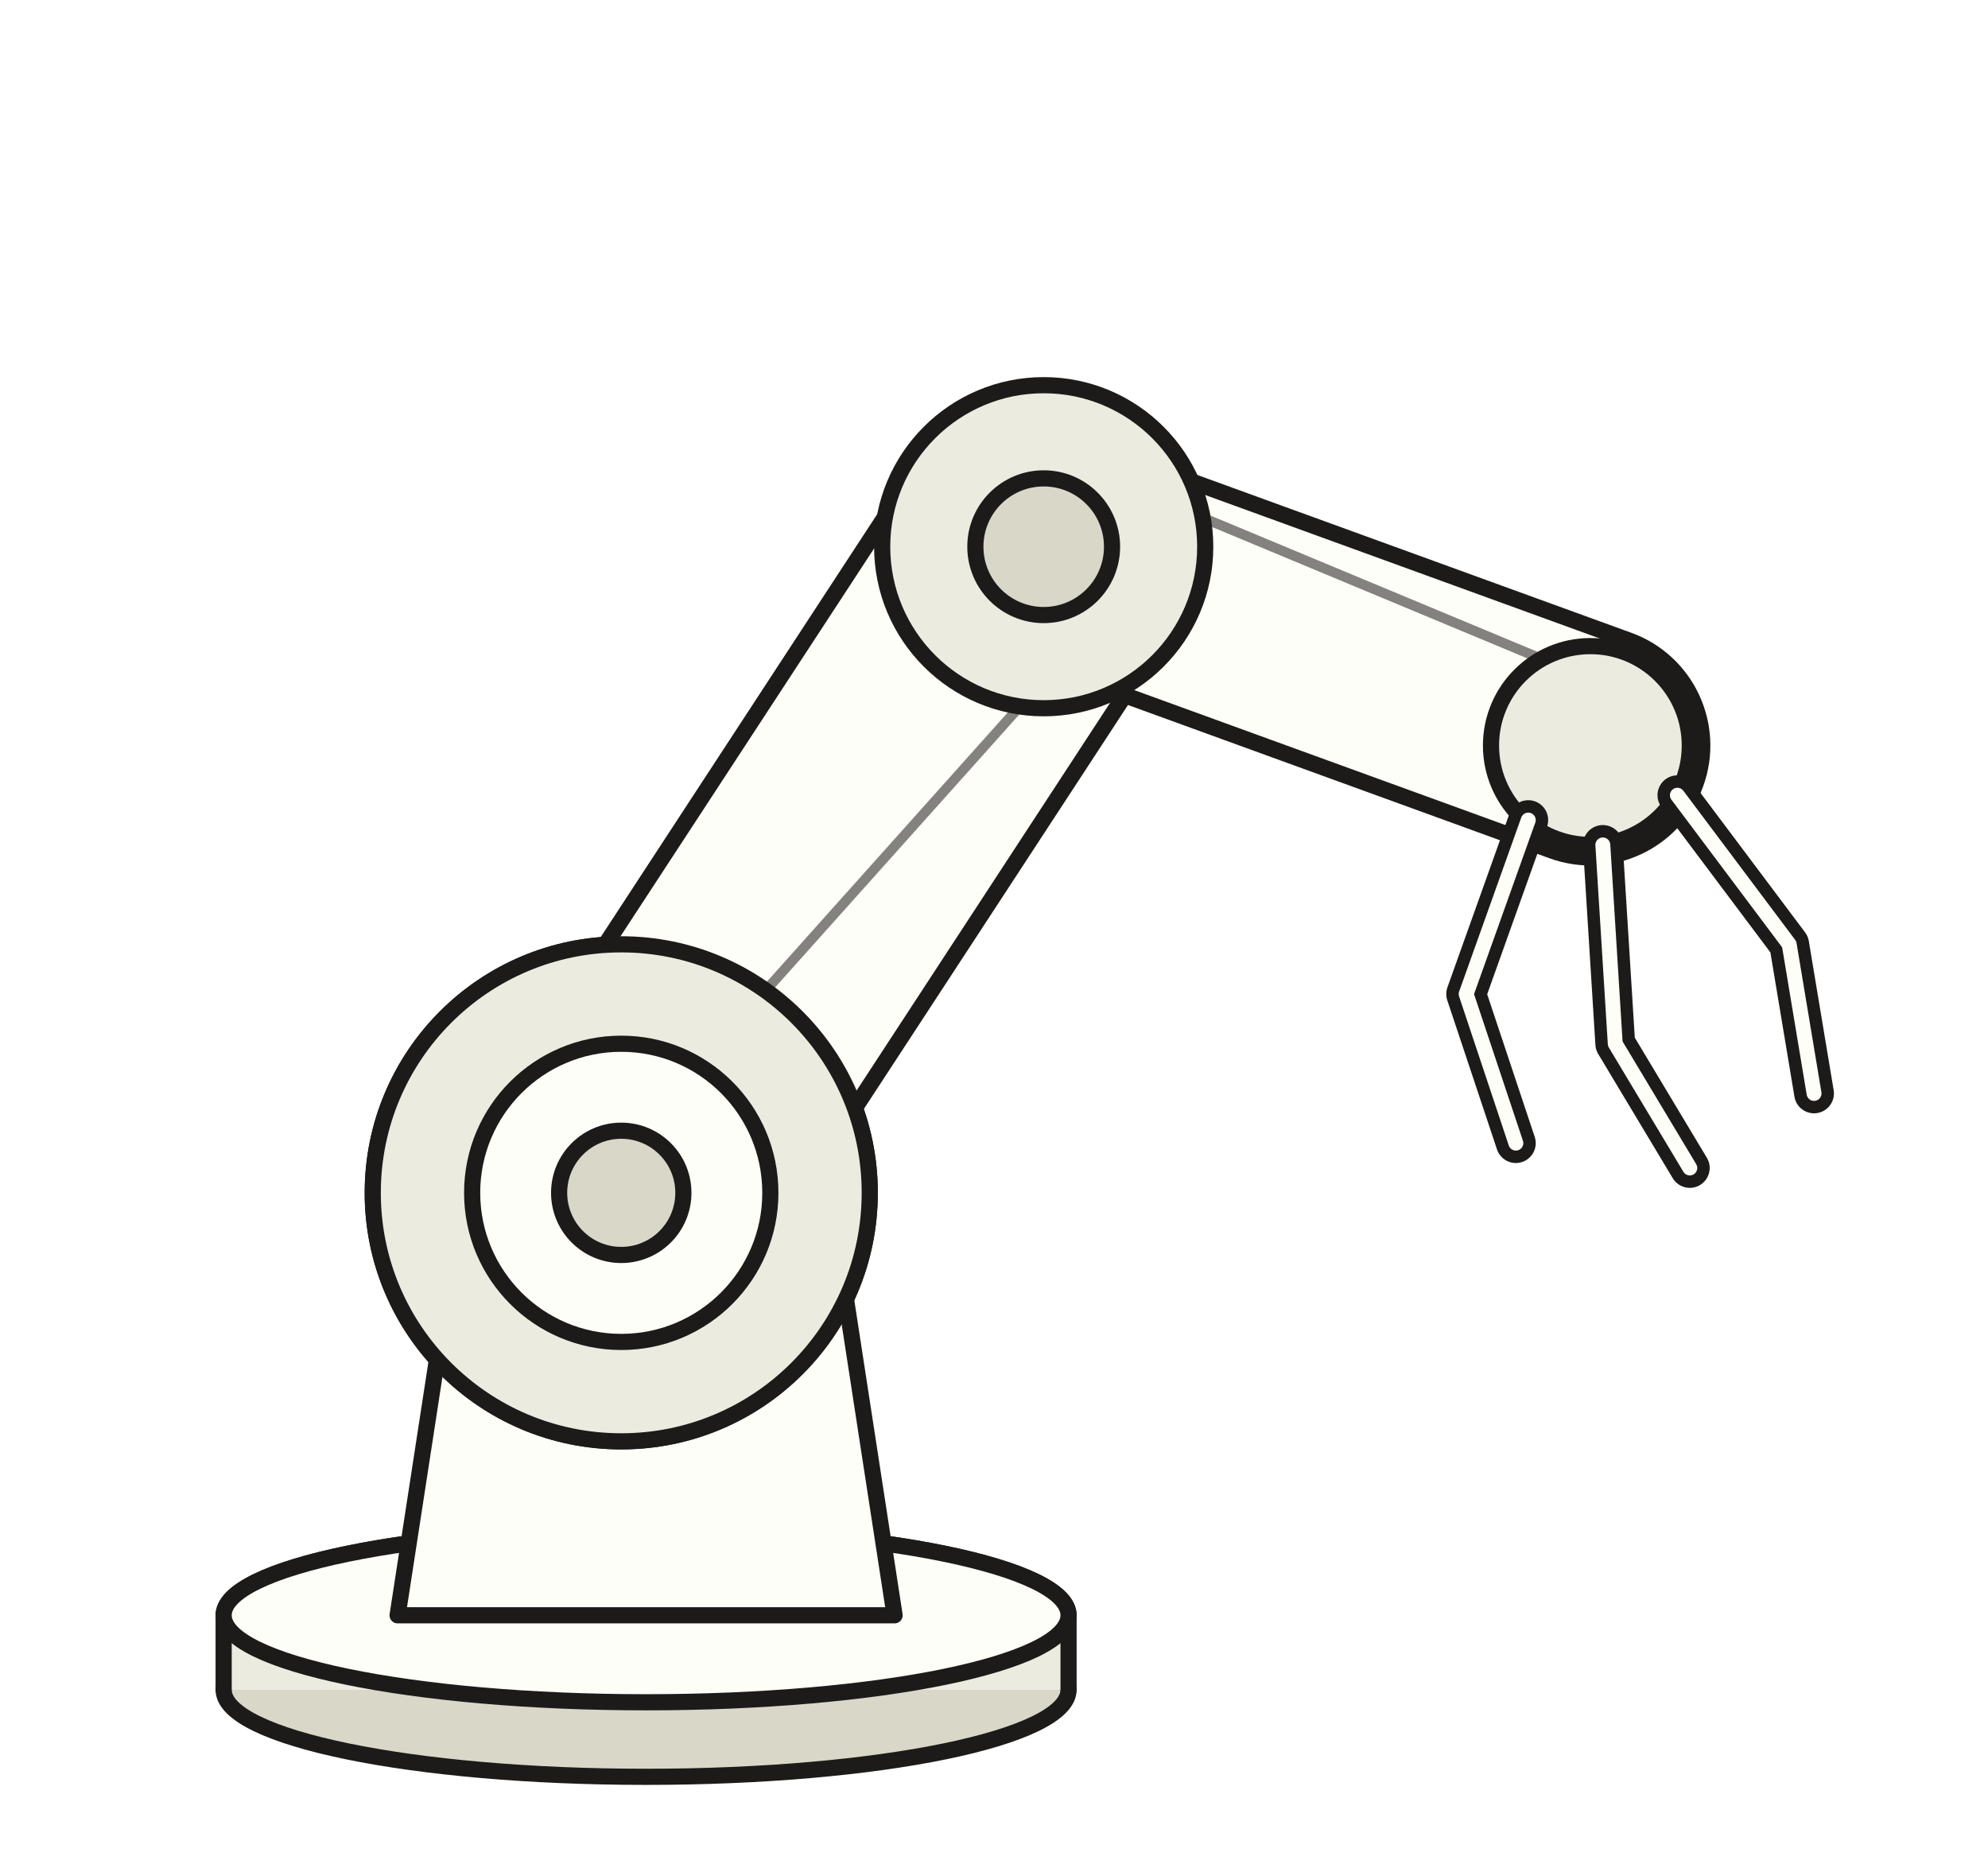
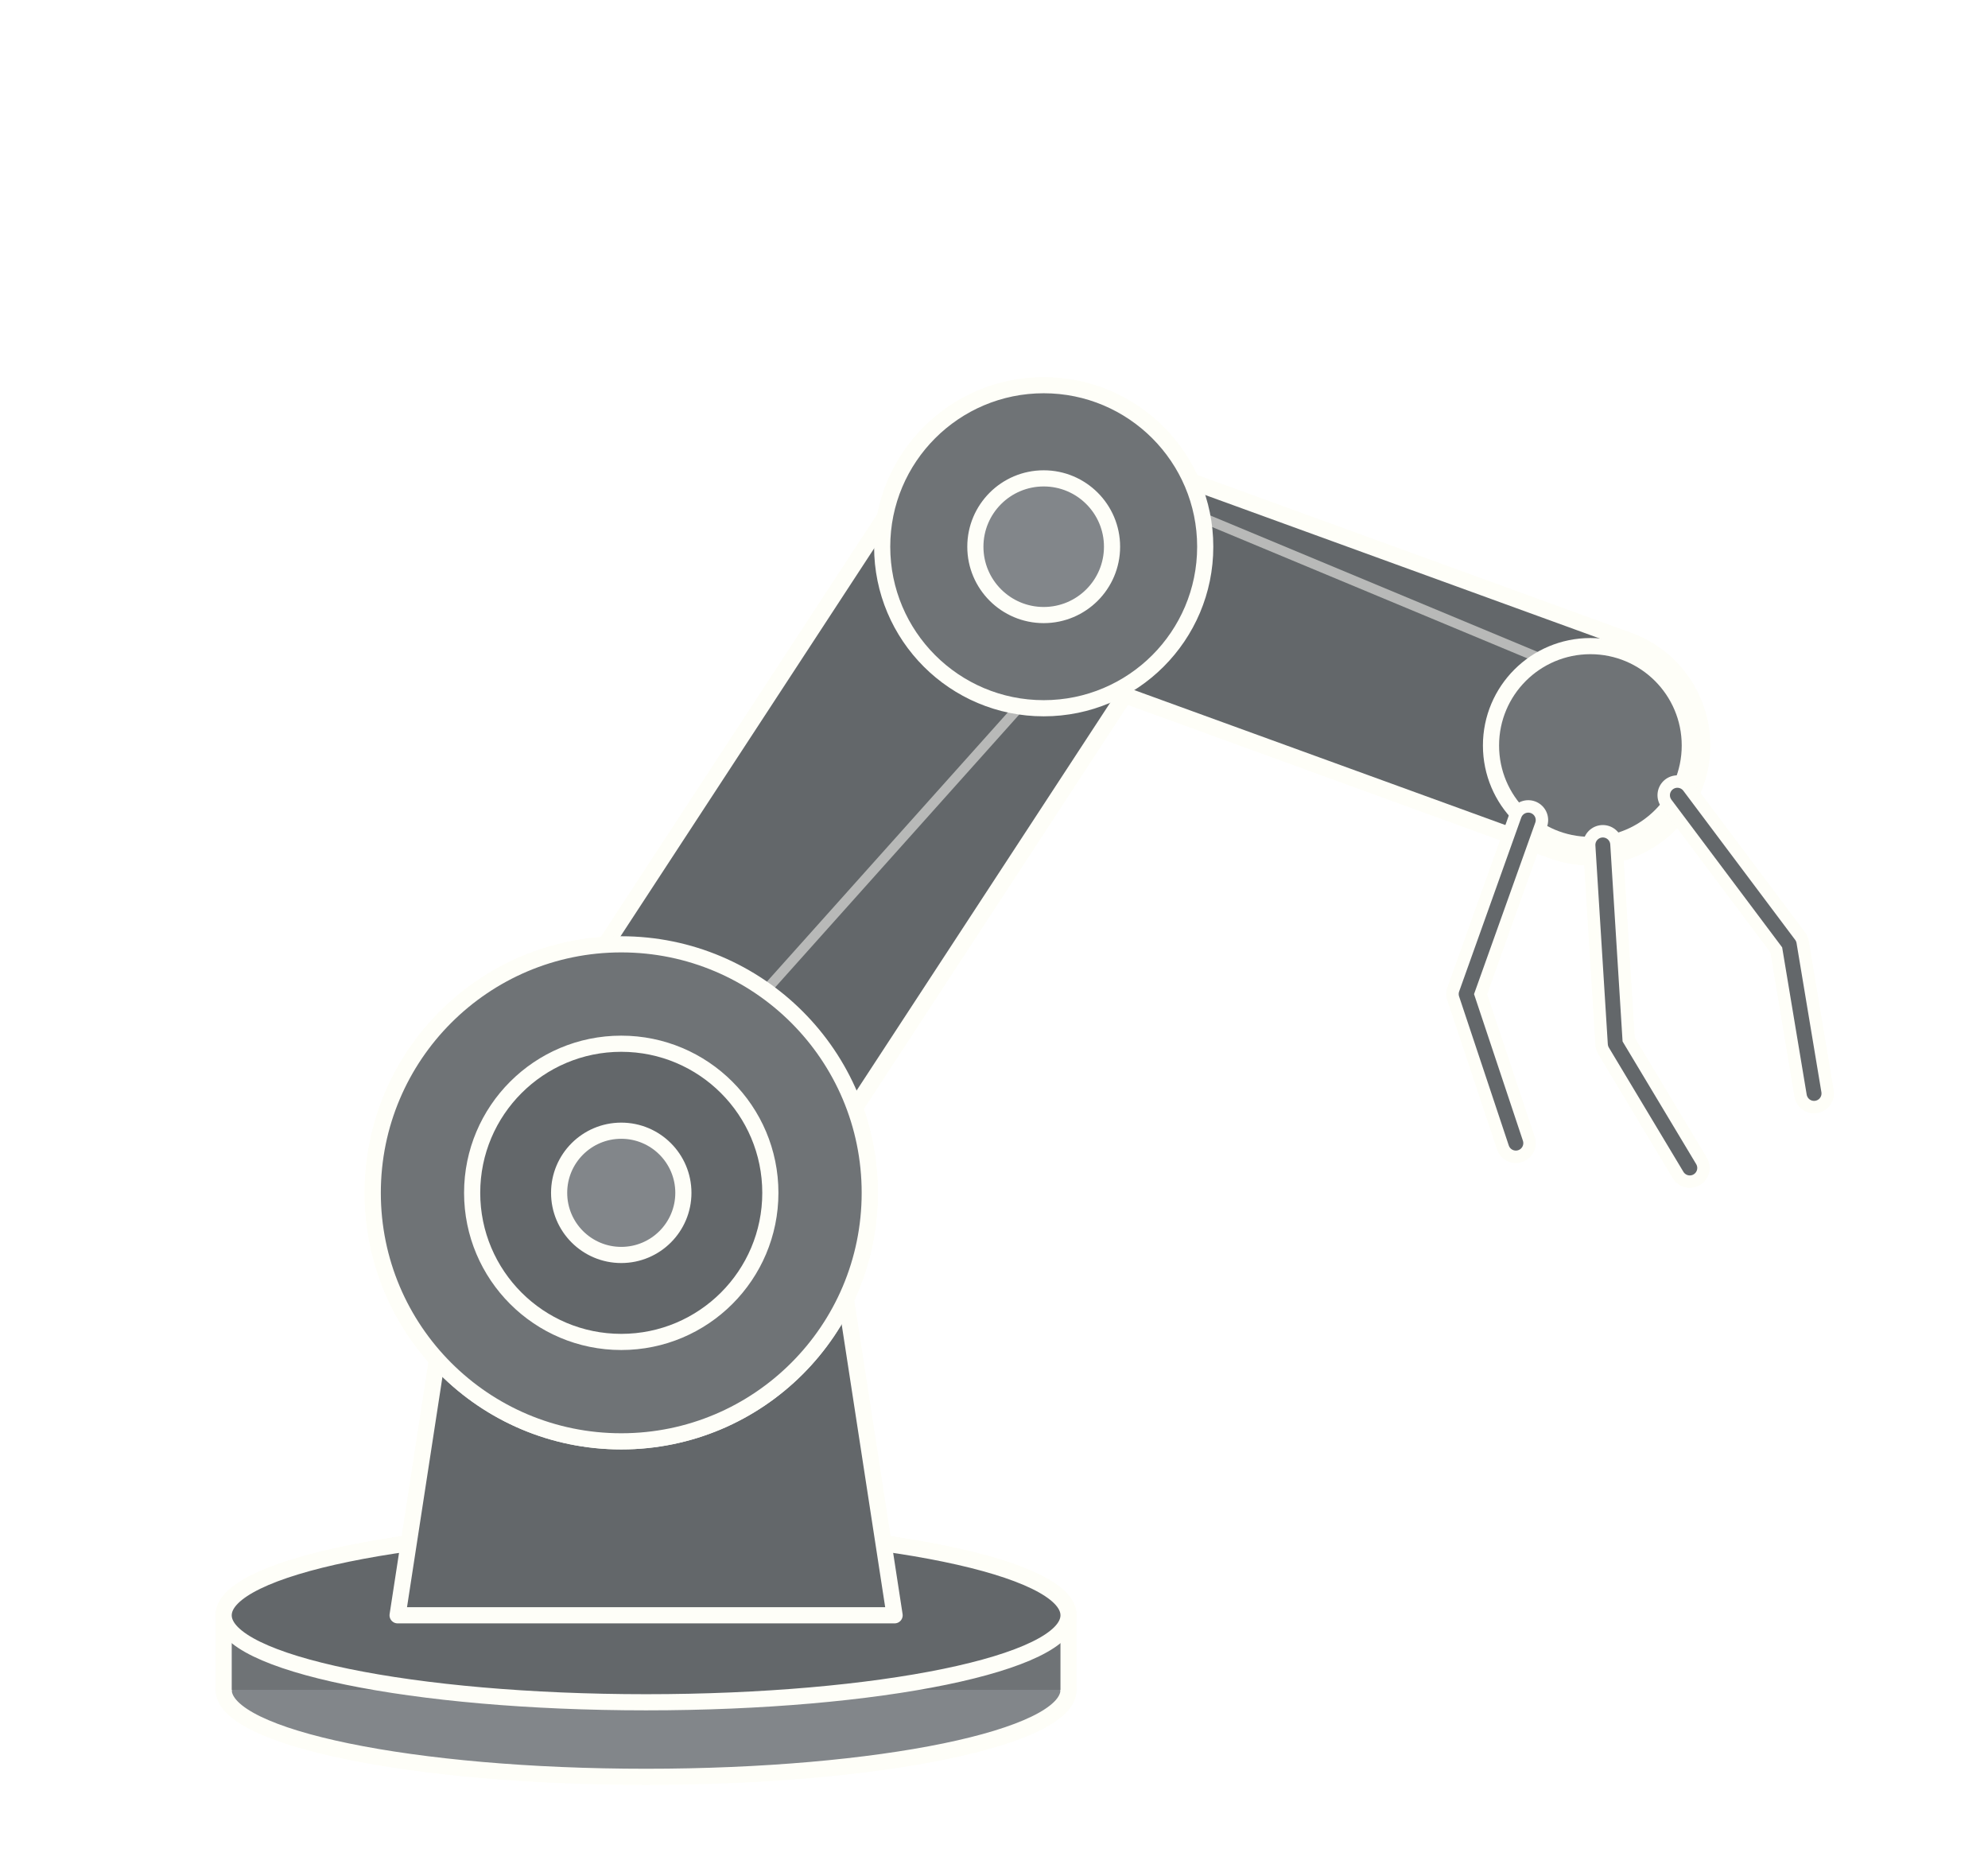
- <svg xmlns="http://www.w3.org/2000/svg" viewBox="0 0 160 150" fill="none" stroke="#1d1b19" stroke-width="1.3" stroke-linejoin="round" stroke-linecap="round">
-   <ellipse cx="52.00" cy="136.00" rx="34.00" ry="7.00" fill="#d9d7c8" />
-   <path d="M18 136 L18 130 A34 7 0 0 1 86 130 L86 136" fill="#ecebdf" />
-   <ellipse cx="52.00" cy="130.00" rx="34.00" ry="7.00" fill="#fefef8" />
-   <path d="M32 130 L36 104 L68 104 L72 130 Z" fill="#fefef8" />
-   <ellipse cx="50.00" cy="96.00" rx="20.00" ry="20.00" fill="#ecebdf" />
-   <ellipse cx="50.00" cy="96.00" rx="12.00" ry="12.00" fill="#fefef8" />
-   <ellipse cx="50.00" cy="96.00" rx="5.00" ry="5.00" fill="#d9d7c8" />
-   <path d="M60.04 102.57 L94.04 50.57 A12 12 0 0 0 73.96 37.43 L39.96 89.43 A12 12 0 0 0 60.04 102.57Z" fill="#fefef8" />
+ <svg xmlns="http://www.w3.org/2000/svg" viewBox="0 0 160 150" fill="none" stroke="#fefef8" stroke-width="1.3" stroke-linejoin="round" stroke-linecap="round">
+   <ellipse cx="52.00" cy="136.00" rx="34.00" ry="7.00" fill="#82868a" />
+   <path d="M18 136 L18 130 A34 7 0 0 1 86 130 L86 136" fill="#6f7376" />
+   <ellipse cx="52.00" cy="130.00" rx="34.00" ry="7.00" fill="#63676a" />
+   <path d="M32 130 L36 104 L68 104 L72 130 Z" fill="#63676a" />
+   <ellipse cx="50.00" cy="96.00" rx="20.00" ry="20.00" fill="#6f7376" />
+   <ellipse cx="50.00" cy="96.00" rx="12.00" ry="12.00" fill="#63676a" />
+   <ellipse cx="50.00" cy="96.00" rx="5.00" ry="5.00" fill="#82868a" />
+   <path d="M60.04 102.57 L94.04 50.57 A12 12 0 0 0 73.96 37.43 L39.96 89.43 A12 12 0 0 0 60.04 102.57Z" fill="#63676a" />
  <path d="M56 86 L90 48" fill="none" stroke-width="0.8" opacity="0.55" />
-   <ellipse cx="50.00" cy="96.00" rx="20.00" ry="20.00" fill="#ecebdf" />
-   <ellipse cx="50.00" cy="96.00" rx="12.00" ry="12.00" fill="#fefef8" />
-   <ellipse cx="50.00" cy="96.00" rx="5.00" ry="5.00" fill="#d9d7c8" />
-   <path d="M80.92 52.46 L124.92 68.46 A9 9 0 0 0 131.08 51.54 L87.08 35.54 A9 9 0 0 0 80.92 52.46Z" fill="#fefef8" />
+   <ellipse cx="50.00" cy="96.00" rx="20.00" ry="20.00" fill="#6f7376" />
+   <ellipse cx="50.00" cy="96.00" rx="12.00" ry="12.00" fill="#63676a" />
+   <ellipse cx="50.00" cy="96.00" rx="5.00" ry="5.00" fill="#82868a" />
+   <path d="M80.92 52.46 L124.92 68.46 A9 9 0 0 0 131.08 51.54 L87.08 35.54 A9 9 0 0 0 80.92 52.46Z" fill="#63676a" />
  <path d="M88 38 L124 53" fill="none" stroke-width="0.8" opacity="0.55" />
-   <ellipse cx="84.00" cy="44.00" rx="13.00" ry="13.00" fill="#ecebdf" />
-   <ellipse cx="84.00" cy="44.00" rx="5.50" ry="5.50" fill="#d9d7c8" />
-   <ellipse cx="128.00" cy="60.00" rx="8.00" ry="8.00" fill="#ecebdf" />
+   <ellipse cx="84.00" cy="44.00" rx="13.00" ry="13.00" fill="#6f7376" />
+   <ellipse cx="84.00" cy="44.00" rx="5.50" ry="5.50" fill="#82868a" />
+   <ellipse cx="128.00" cy="60.00" rx="8.00" ry="8.00" fill="#6f7376" />
  <path d="M123 66 L118 80 L122 92" fill="none" stroke-width="3.2" />
-   <path d="M123 66 L118 80 L122 92" fill="none" stroke="#fefef8" stroke-width="1.2" />
+   <path d="M123 66 L118 80 L122 92" fill="none" stroke="#63676a" stroke-width="1.2" />
  <path d="M129 68 L130 84 L136 94" fill="none" stroke-width="3.2" />
-   <path d="M129 68 L130 84 L136 94" fill="none" stroke="#fefef8" stroke-width="1.2" />
+   <path d="M129 68 L130 84 L136 94" fill="none" stroke="#63676a" stroke-width="1.2" />
  <path d="M135 64 L144 76 L146 88" fill="none" stroke-width="3.2" />
-   <path d="M135 64 L144 76 L146 88" fill="none" stroke="#fefef8" stroke-width="1.2" />
+   <path d="M135 64 L144 76 L146 88" fill="none" stroke="#63676a" stroke-width="1.2" />
</svg>
